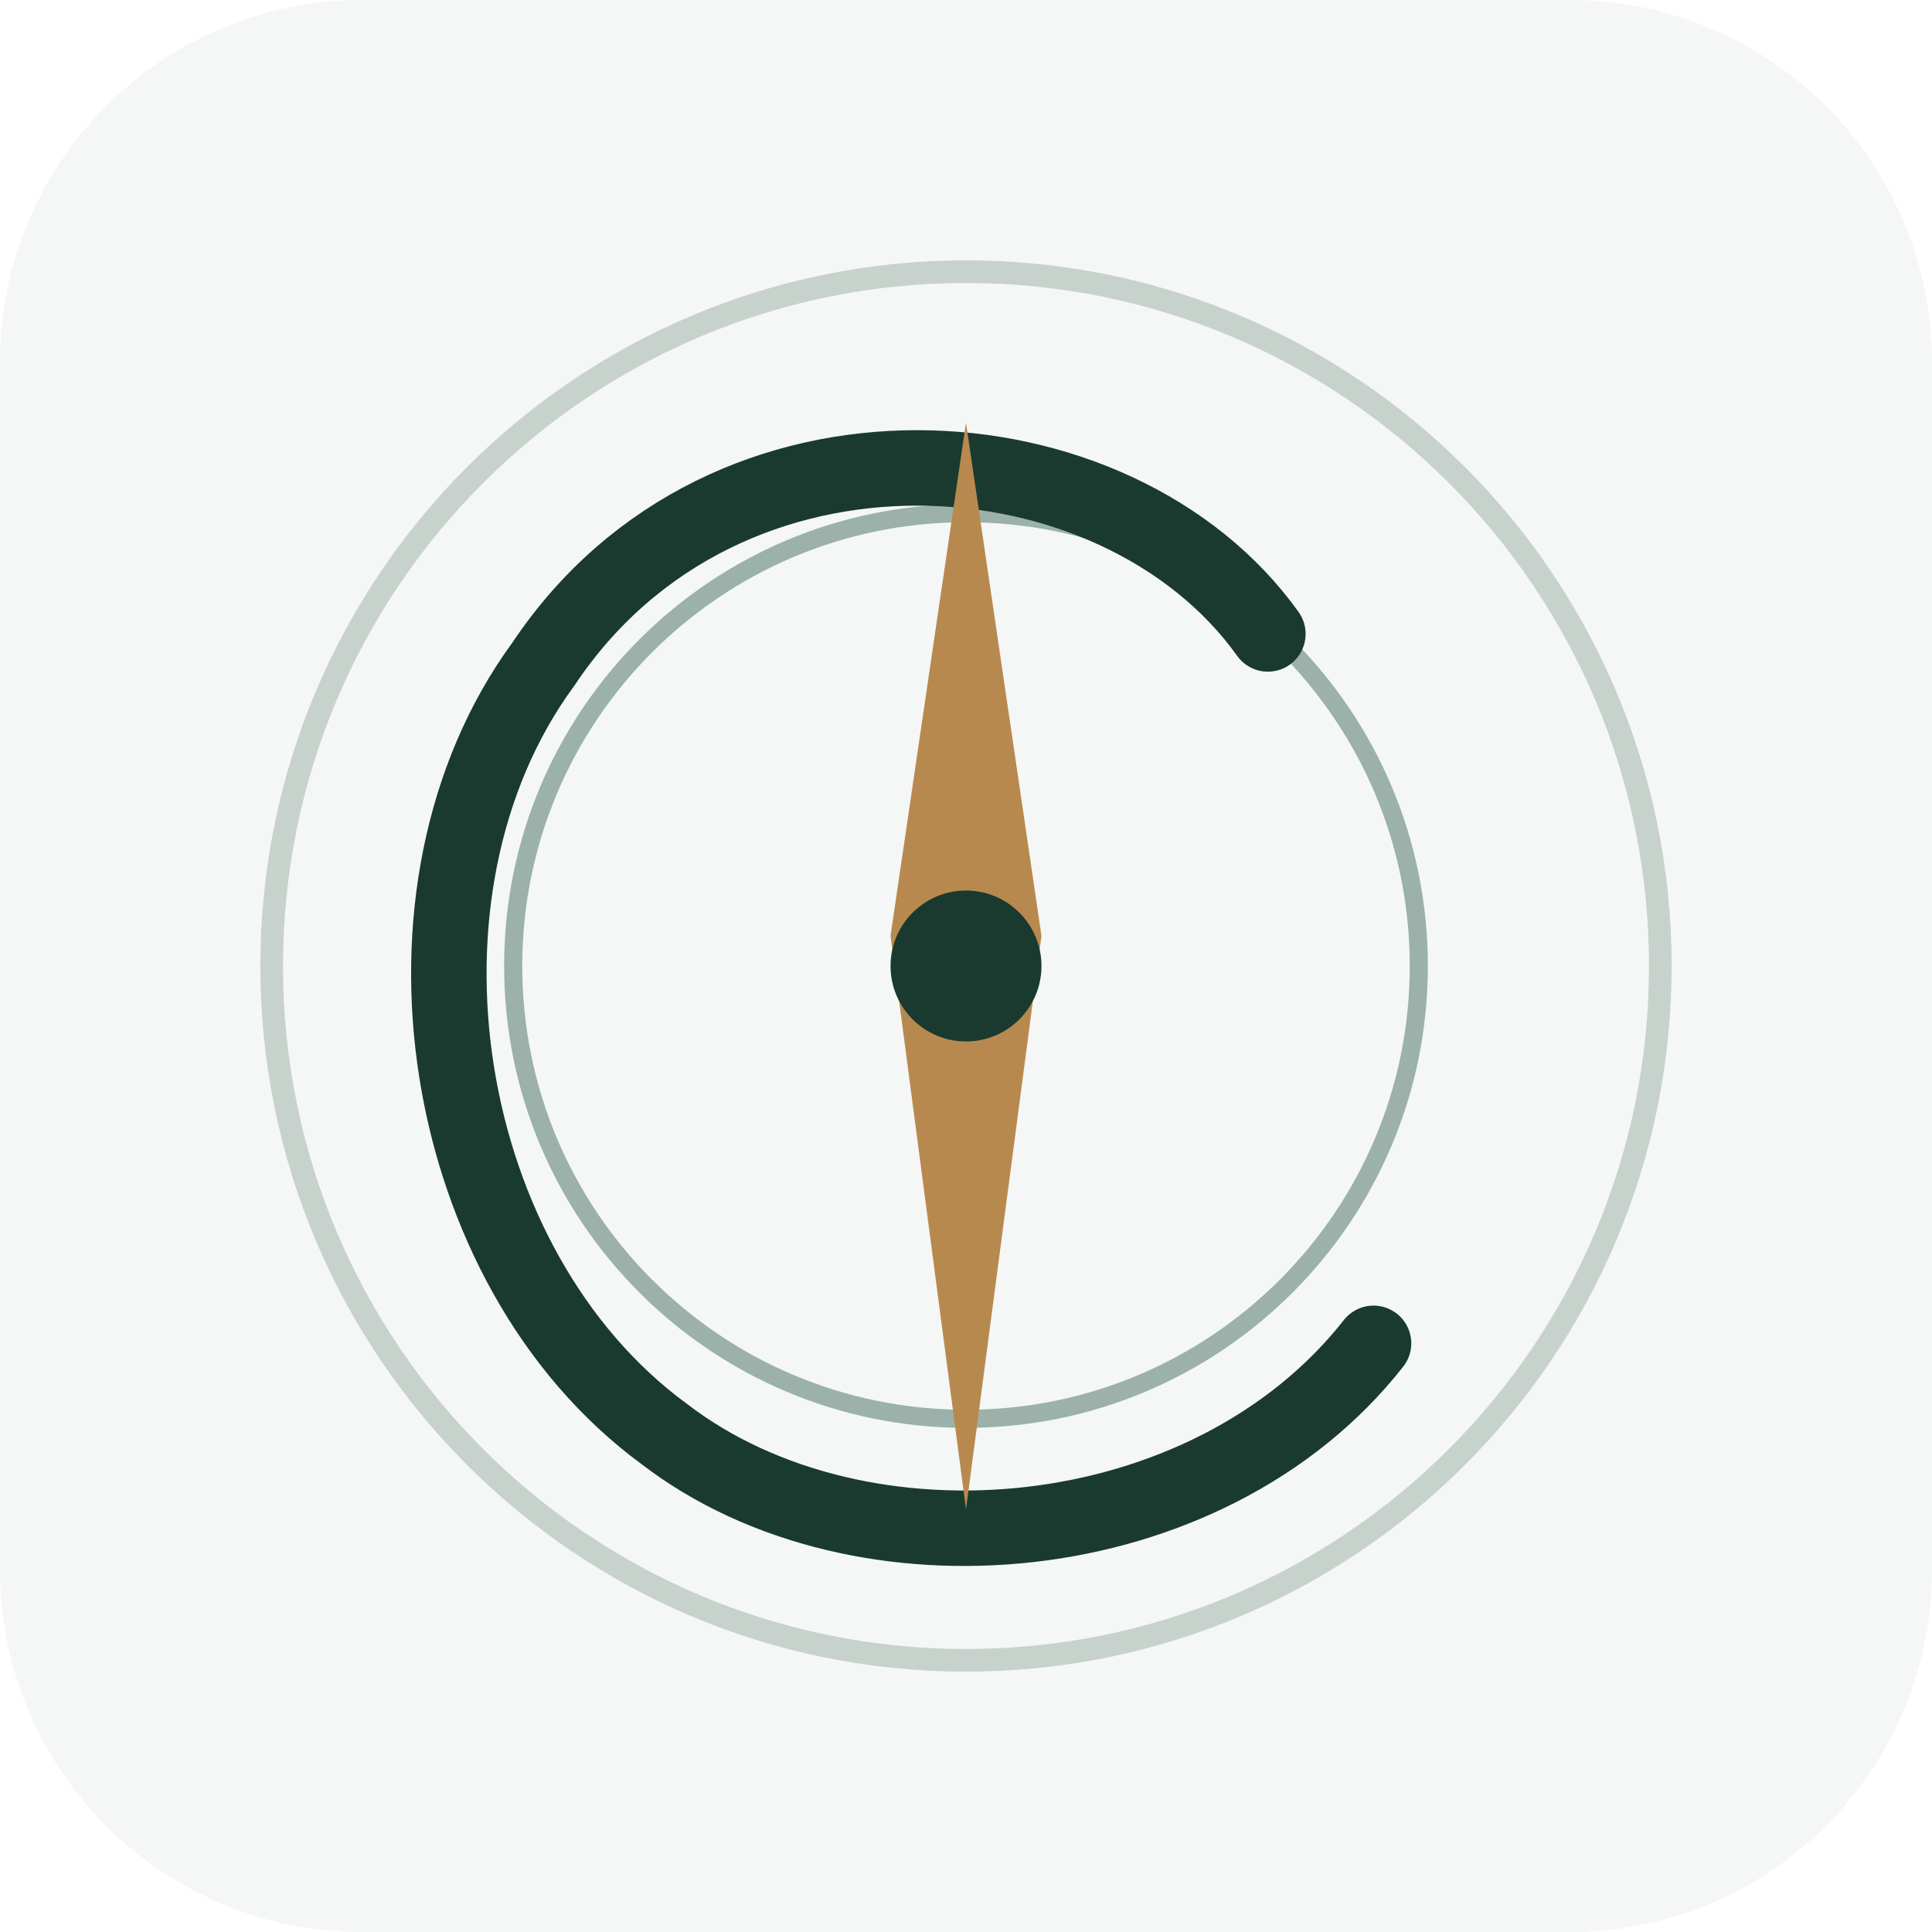
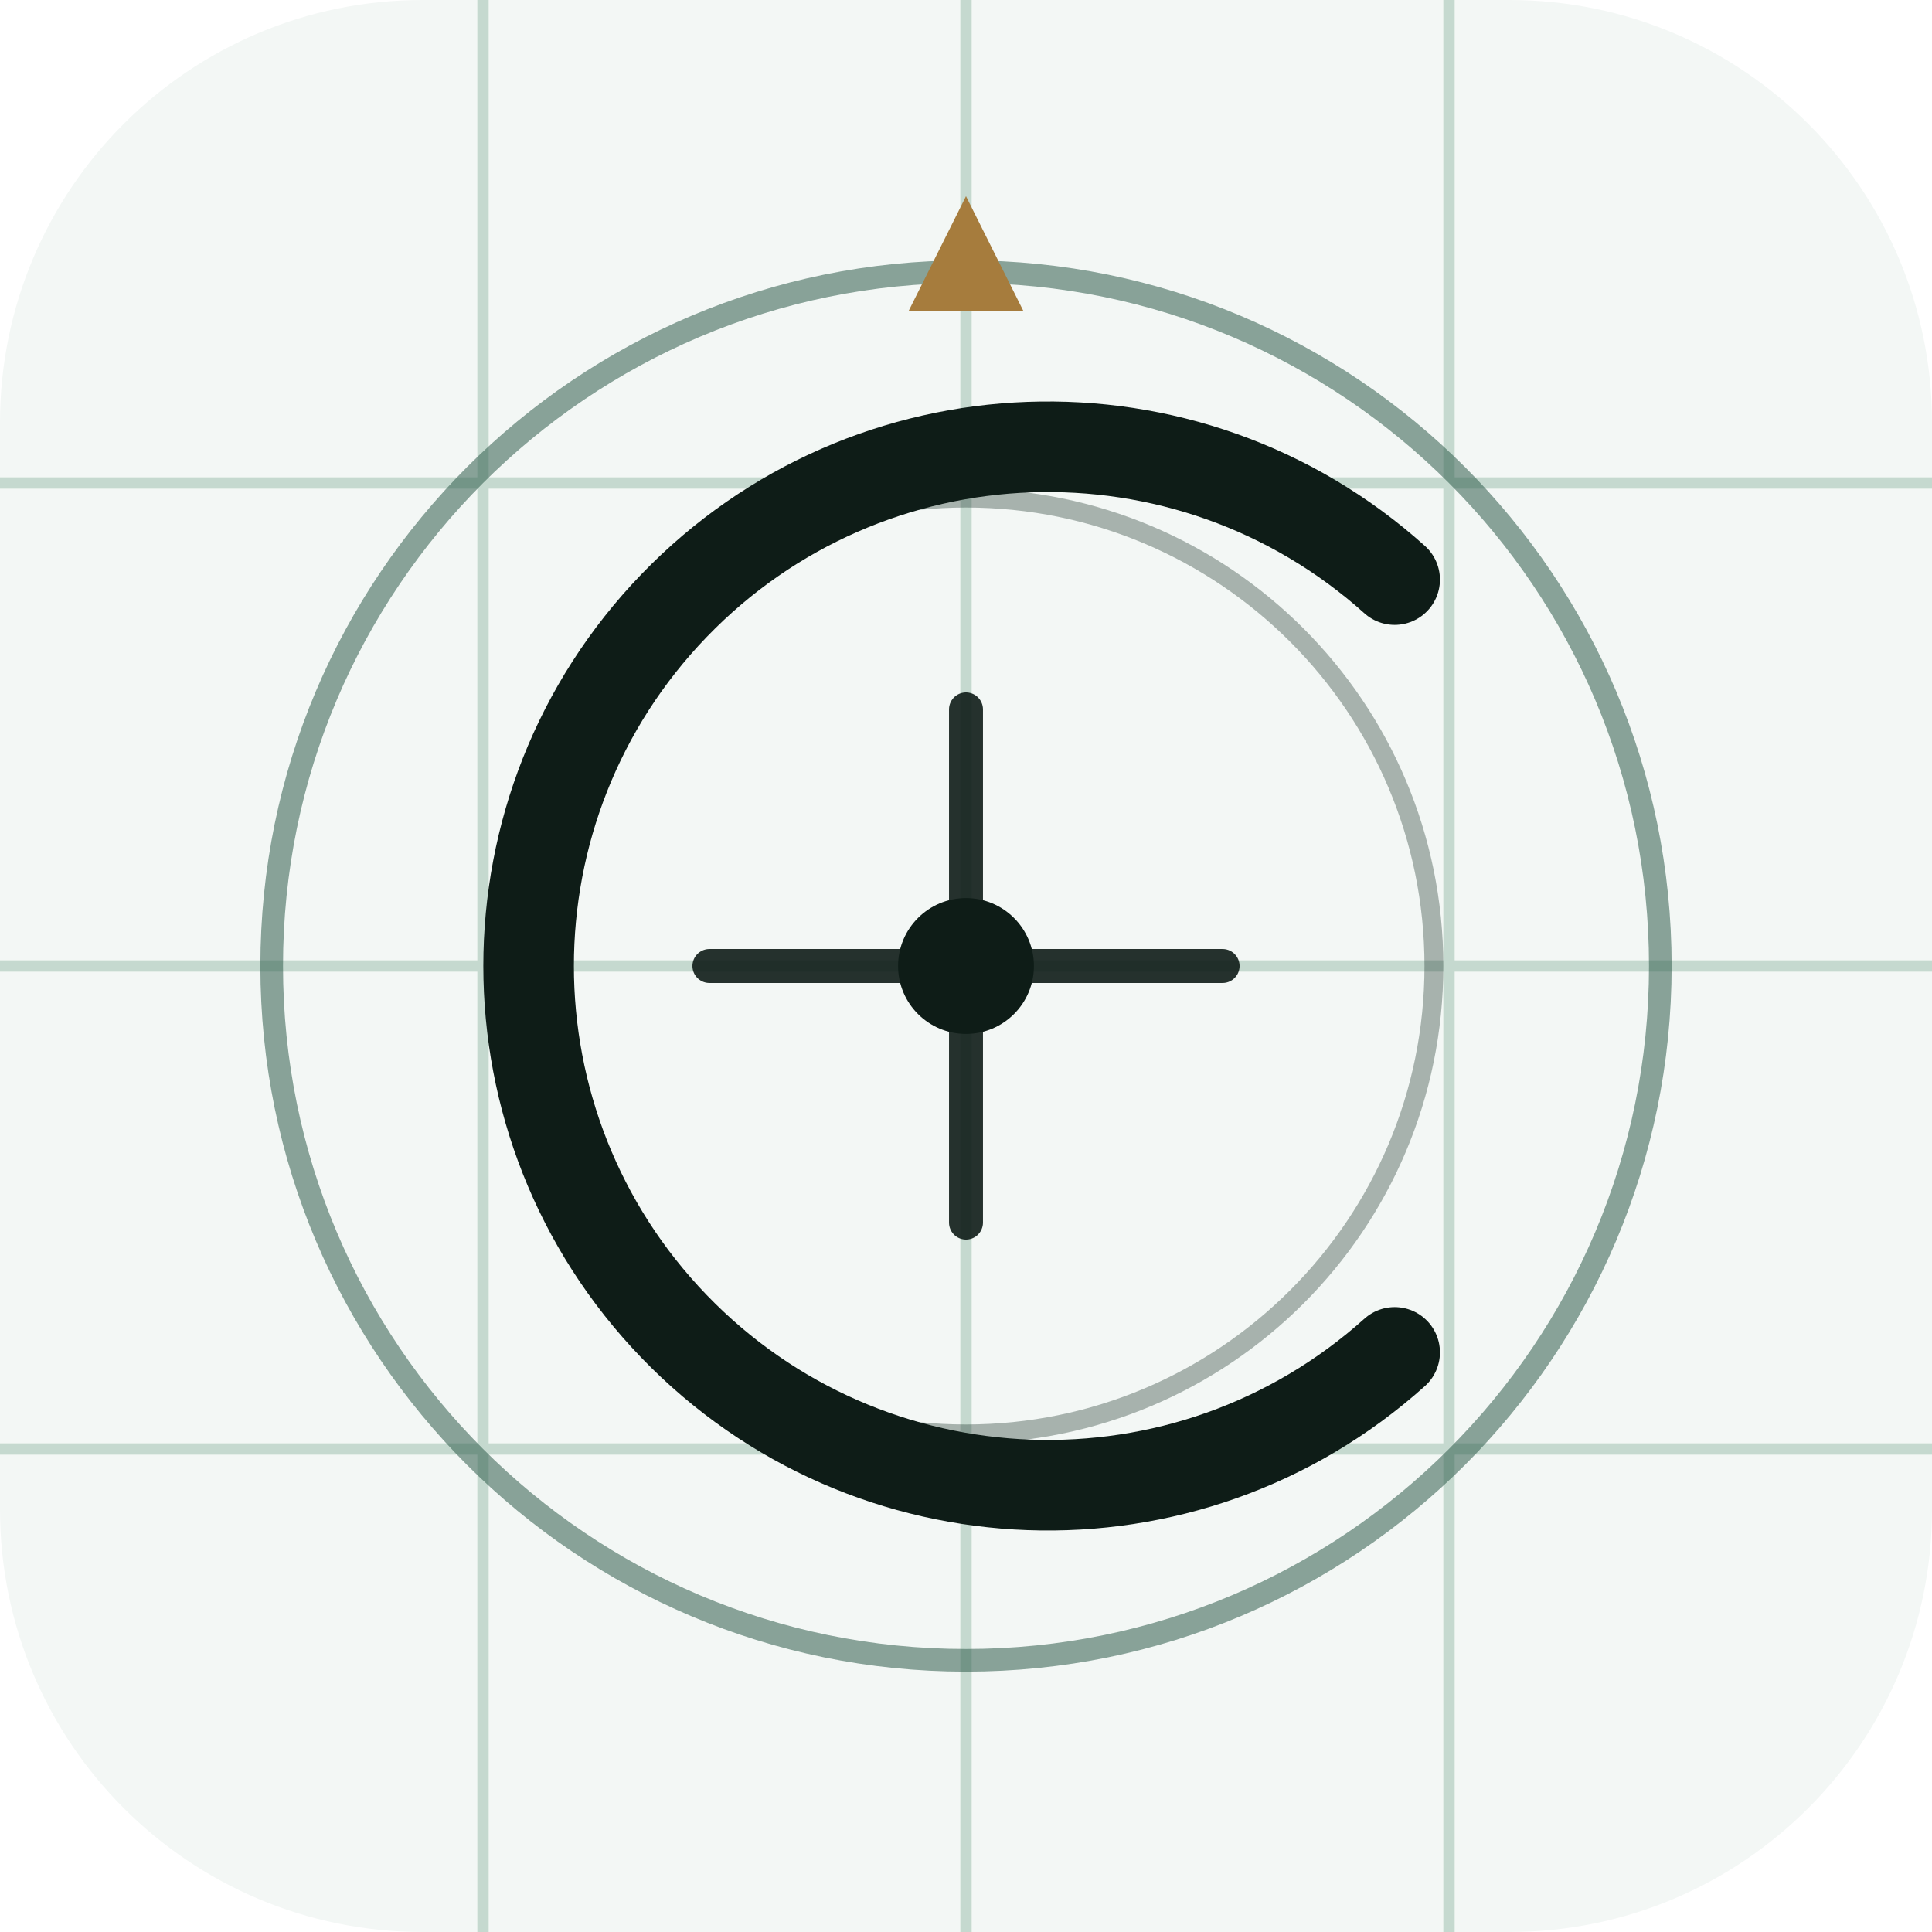
- <svg xmlns="http://www.w3.org/2000/svg" viewBox="0 0 128 128" role="img" aria-label="Cartographer">
-   <rect width="128" height="128" rx="24" fill="#f4f7f5" />
-   <circle cx="64" cy="64" r="46" fill="none" stroke="#1a3a2f" stroke-width="1.5" opacity="0.2" />
-   <circle cx="64" cy="64" r="30" fill="none" stroke="#2f5c4c" stroke-width="1.2" opacity="0.45" />
-   <path d="M84 42c-10-14-36-16-48 2-11 15-7 40 8 51 13 10 36 8 47-6" fill="none" stroke="#1a3a2f" stroke-width="5" stroke-linecap="round" />
-   <path d="M64 28 L69 62 L64 100 L59 62 Z" fill="#b8894f" />
-   <circle cx="64" cy="64" r="5" fill="#1a3a2f" />
+ <svg xmlns="http://www.w3.org/2000/svg" viewBox="0 0 128 128" fill="none" role="img" aria-label="Cartographer">
+   <rect width="128" height="128" rx="28" fill="#f3f7f5" />
+   <g stroke="#c5d9cf" stroke-width="0.75">
+     <path d="M0 32h128M0 64h128M0 96h128M32 0v128M64 0v128M96 0v128" />
+   </g>
+   <circle cx="64" cy="64" r="46" stroke="#2f5c4c" stroke-width="1.5" opacity="0.55" />
+   <circle cx="64" cy="64" r="31" stroke="#1a3229" stroke-width="1.25" opacity="0.35" />
+   <path d="M92.4 38.4A34.4 34.4 0 1 0 92.4 89.6" stroke="#0e1c17" stroke-width="6" stroke-linecap="round" />
+   <path d="M64 47v34M47 64h34" stroke="#0e1c17" stroke-width="2.25" stroke-linecap="round" opacity="0.9" />
+   <circle cx="64" cy="64" r="4.5" fill="#0e1c17" />
+   <path d="M64 13l3.8 7.6H60.2L64 13z" fill="#a67c3d" />
</svg>
